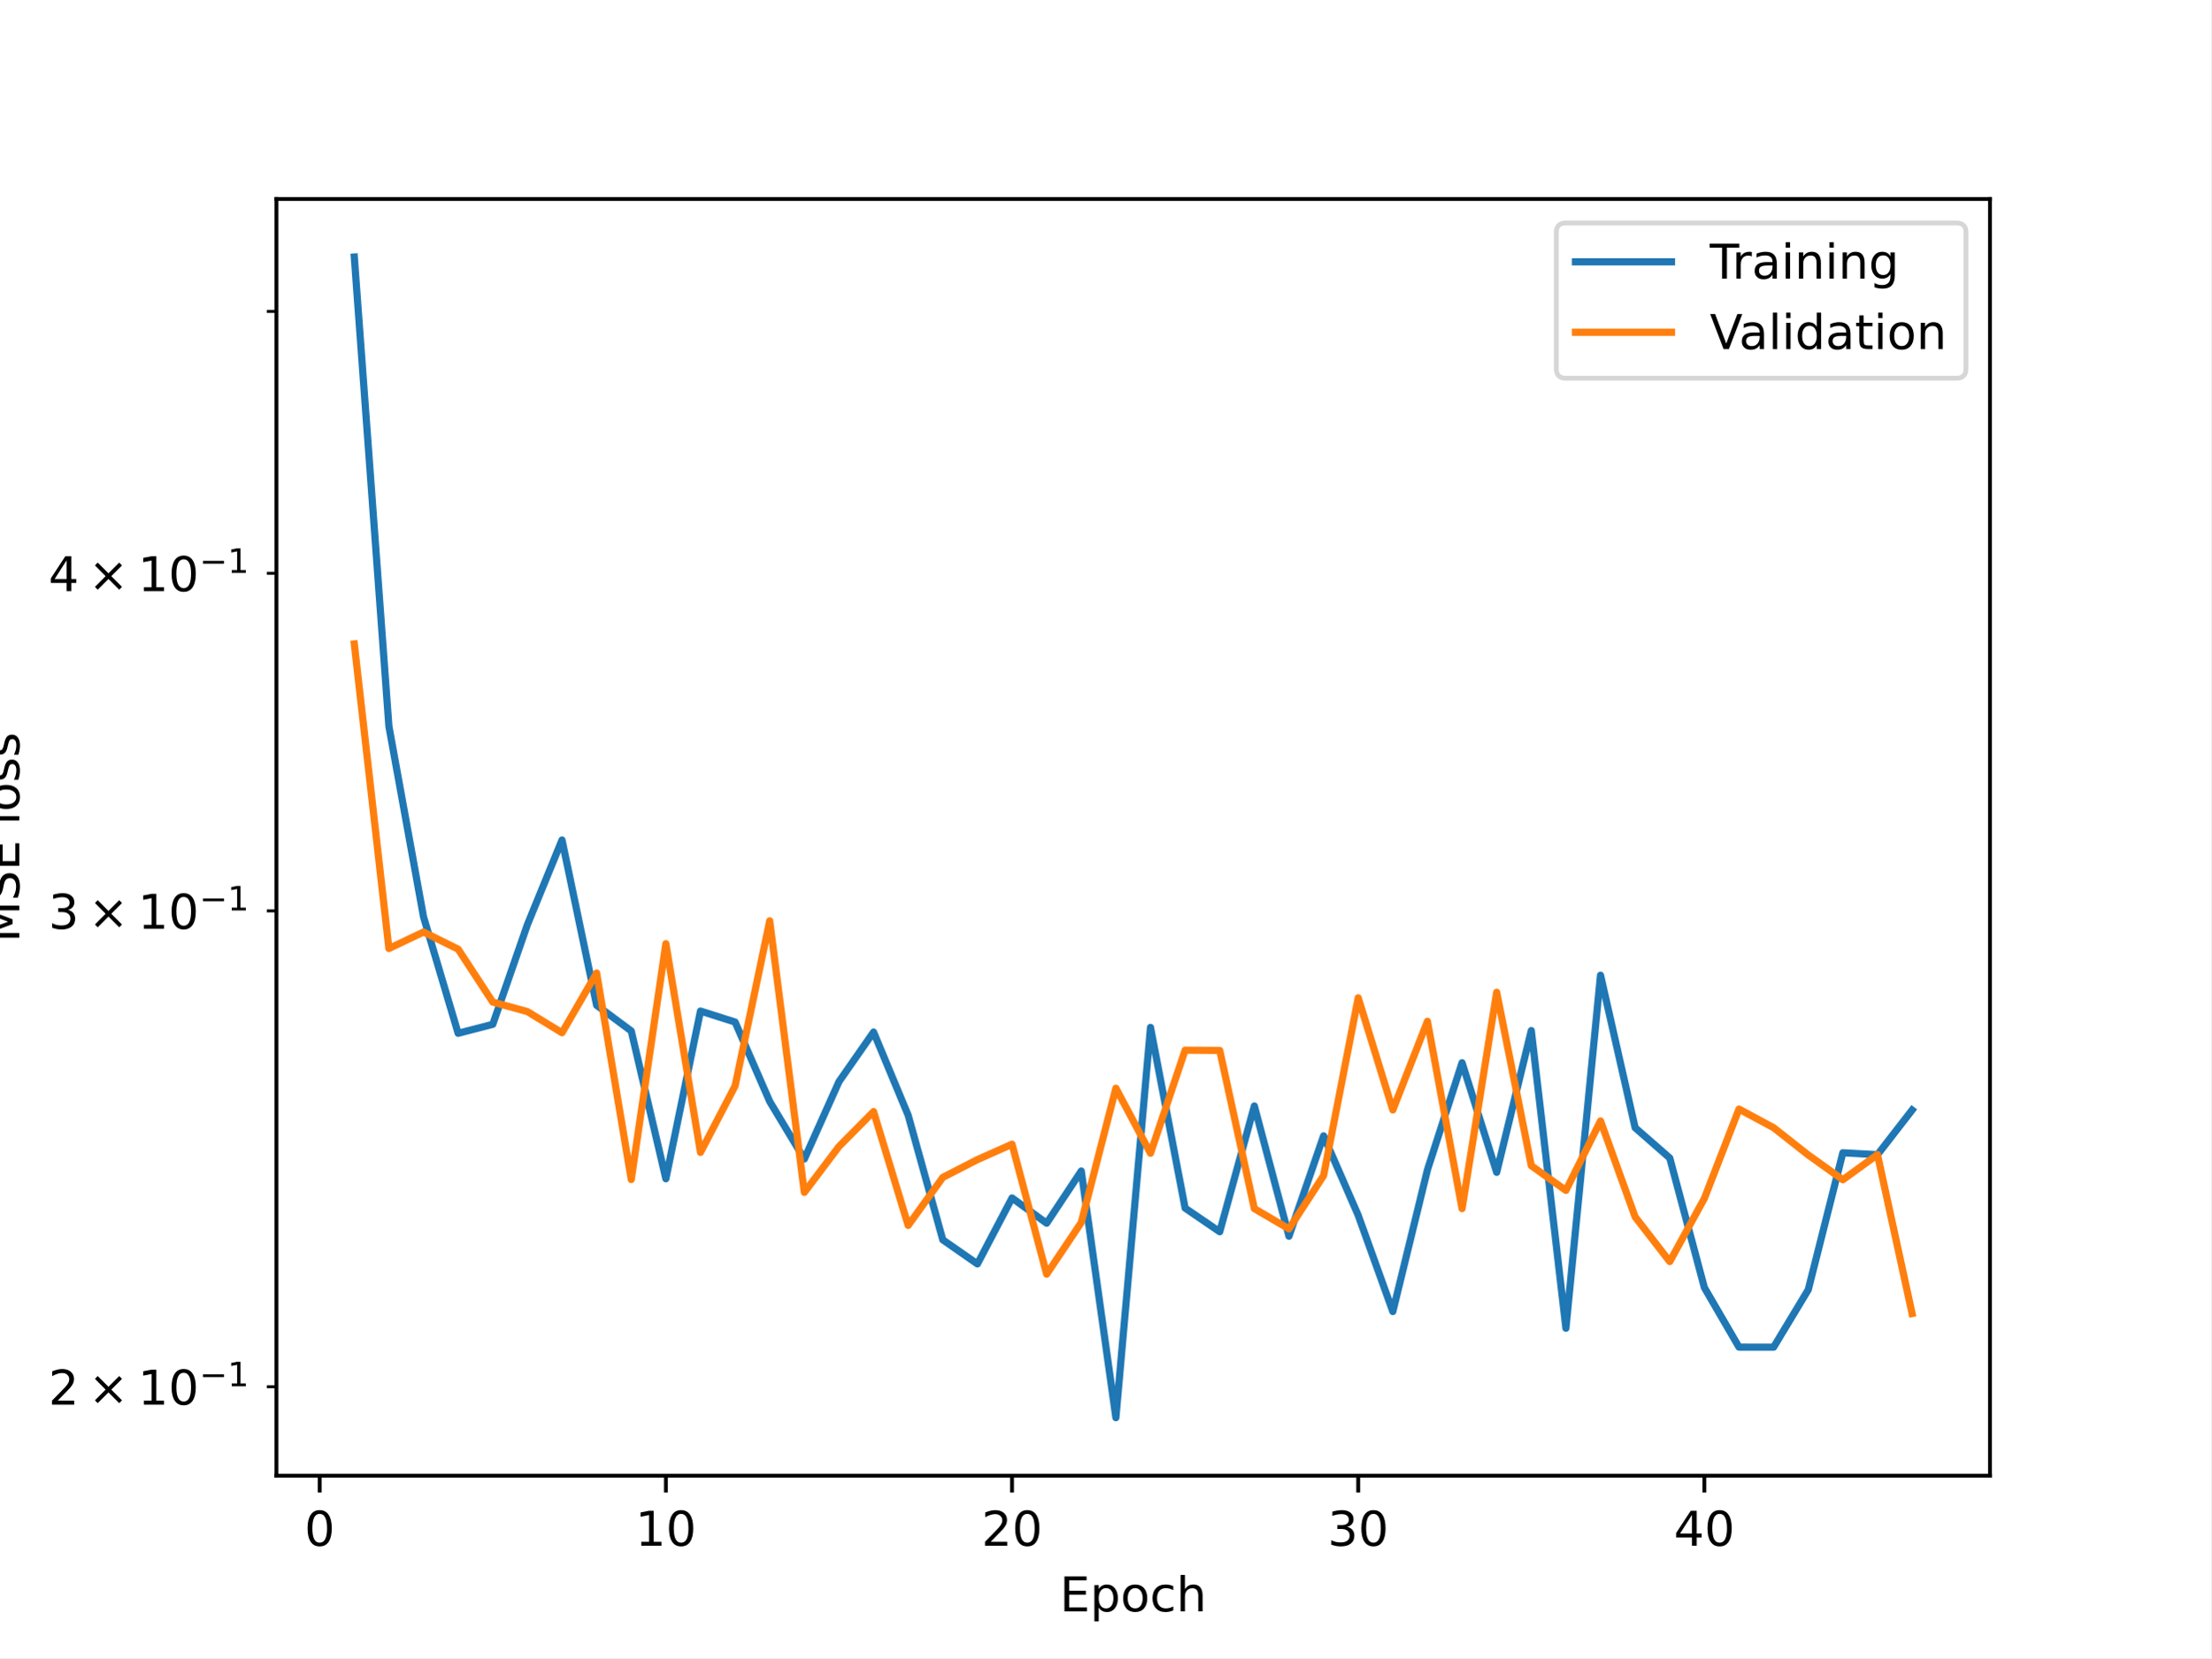
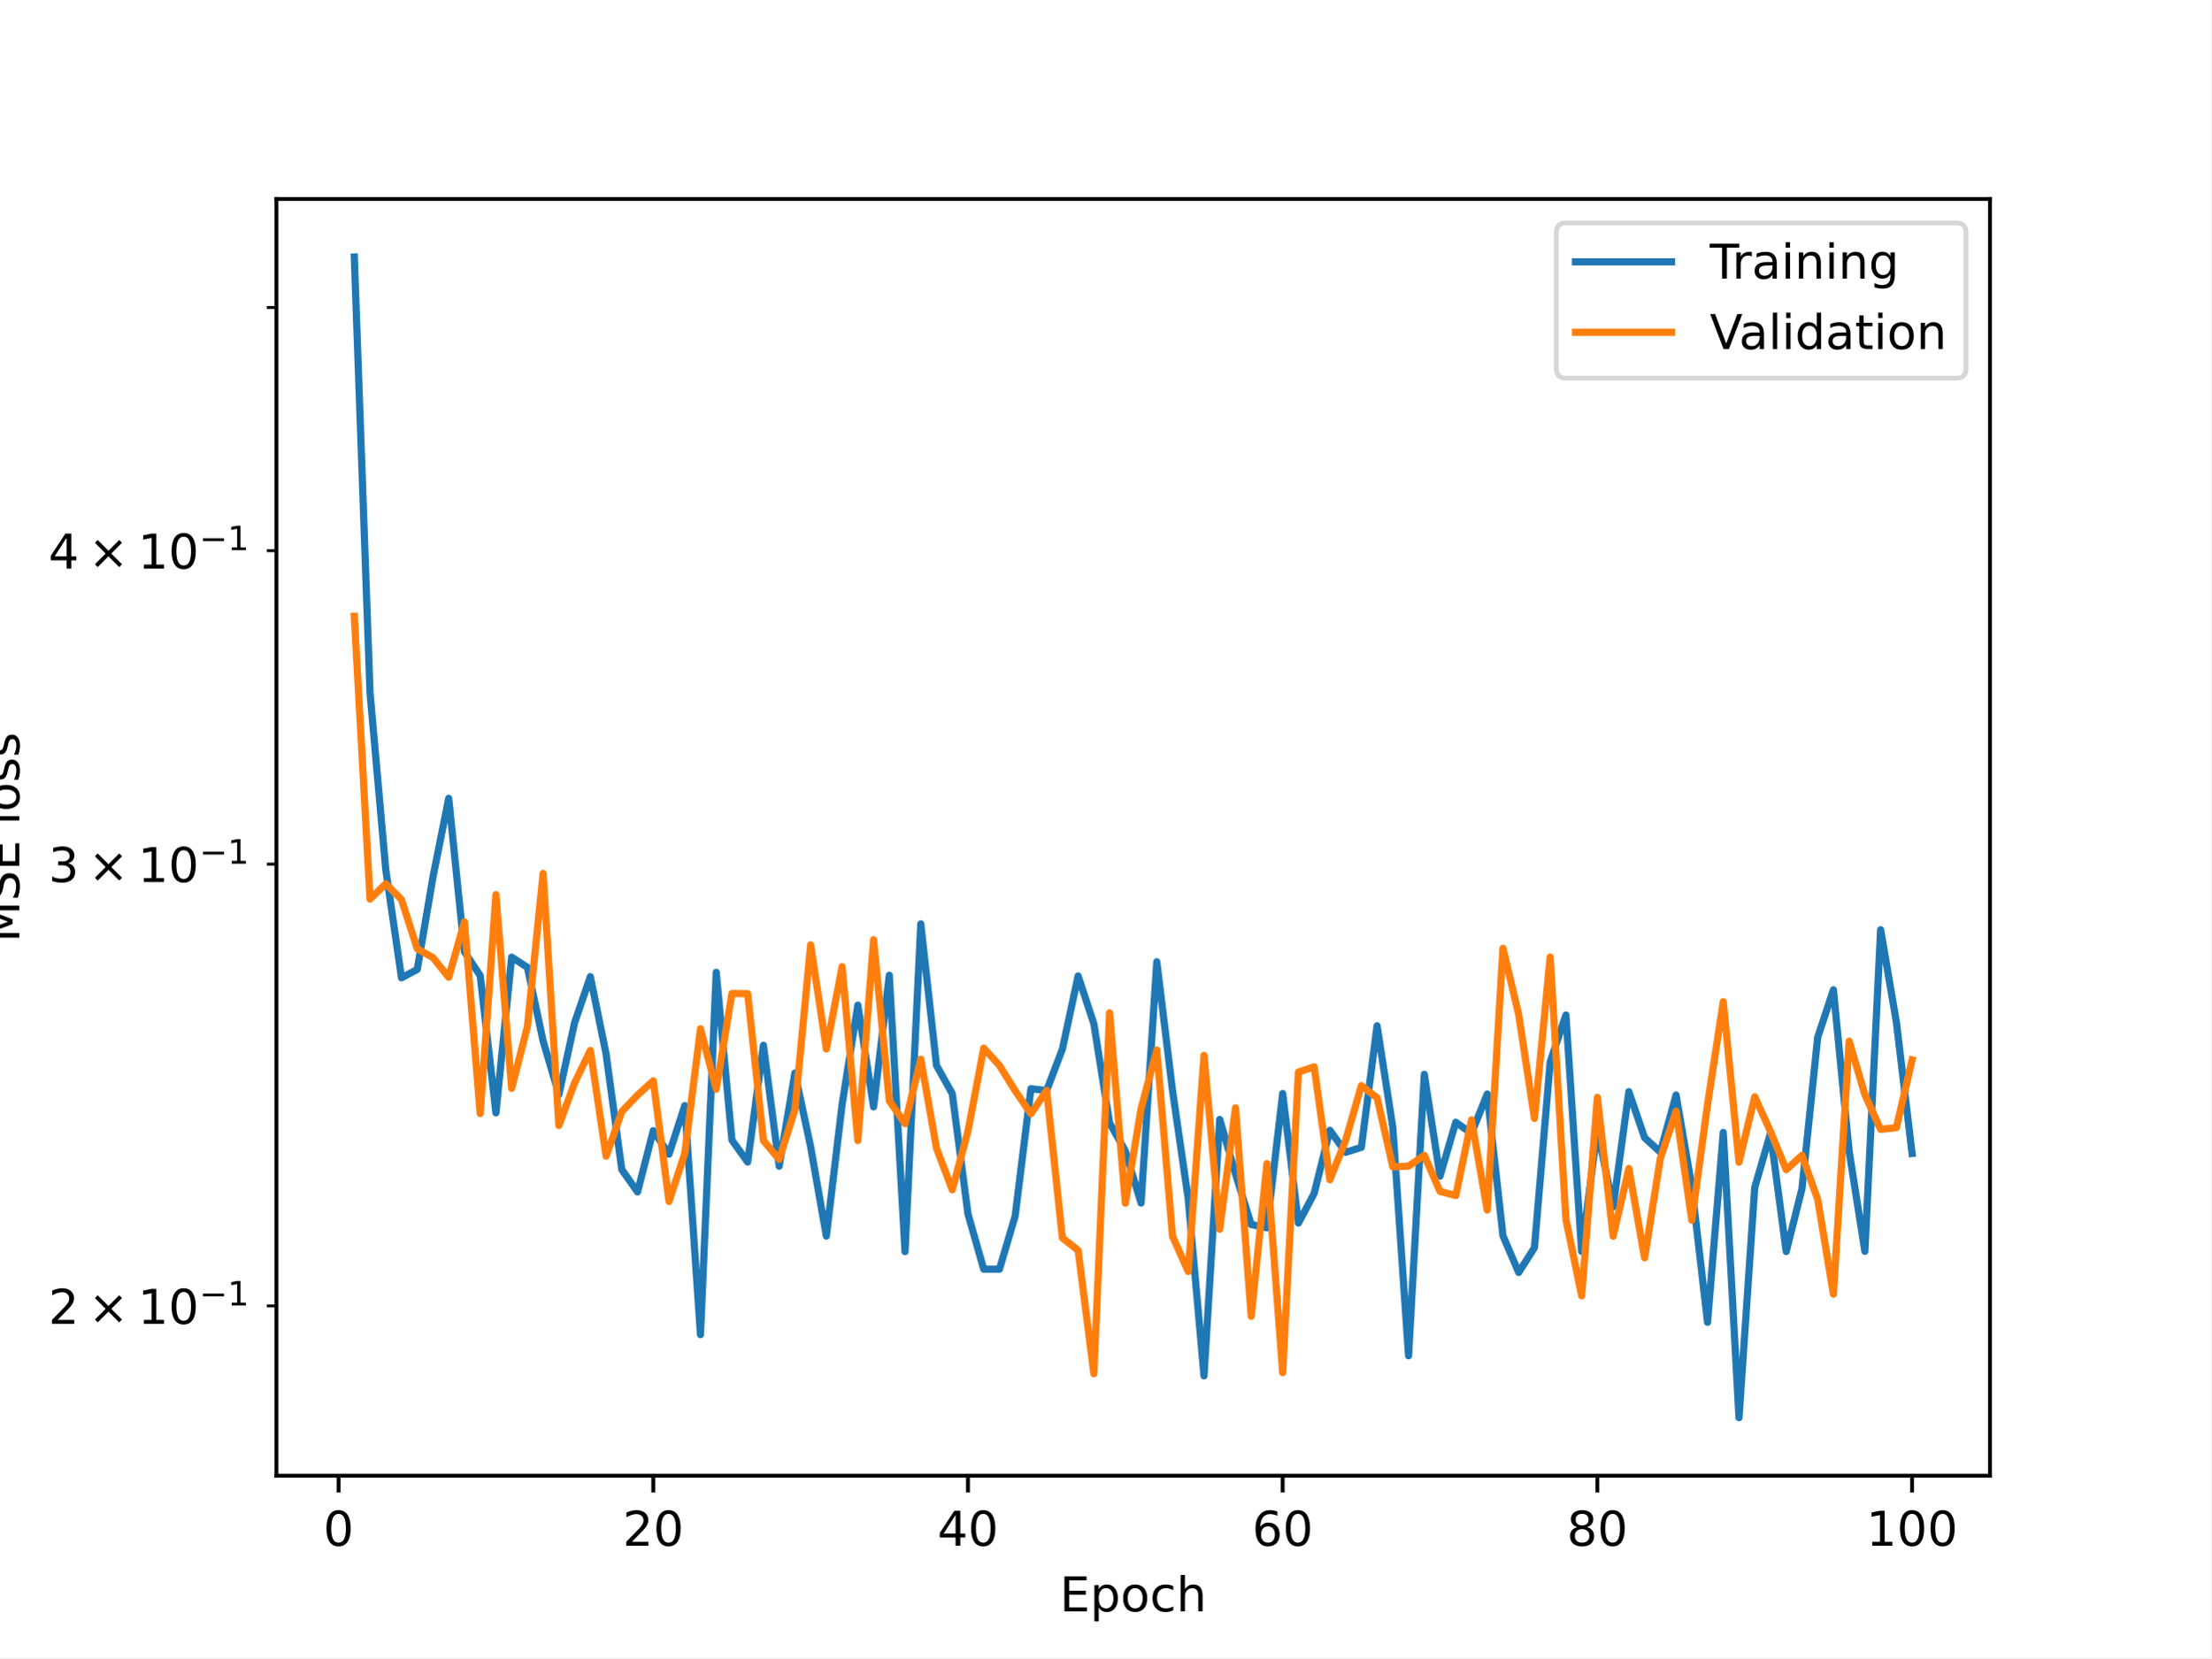
<svg xmlns="http://www.w3.org/2000/svg" xmlns:xlink="http://www.w3.org/1999/xlink" width="460.8pt" height="345.6pt" viewBox="0 0 460.8 345.6" version="1.1">
  <defs>
    <style type="text/css">*{stroke-linejoin: round; stroke-linecap: butt}</style>
  </defs>
  <g id="figure_1">
    <g id="patch_1">
      <path d="M 0 345.6  L 460.8 345.6  L 460.8 0  L 0 0  z " style="fill: #ffffff" />
    </g>
    <g id="axes_1">
      <g id="patch_2">
        <path d="M 57.6 307.584  L 414.72 307.584  L 414.72 41.472  L 57.6 41.472  z " style="fill: #ffffff" />
      </g>
      <g id="matplotlib.axis_1">
        <g id="xtick_1">
          <g id="line2d_1">
            <defs>
-               <path id="m581f821435" d="M 0 0  L 0 3.5  " style="stroke: #000000; stroke-width: 0.8" />
-             </defs>
-             <g>
-               <use xlink:href="#m581f821435" x="66.618" y="307.584" style="stroke: #000000; stroke-width: 0.8" />
+               <path id="m6983b36d74" d="M 0 0  L 0 3.5  " style="stroke: #000000; stroke-width: 0.8" />
+             </defs>
+             <g>
+               <use xlink:href="#m6983b36d74" x="70.553" y="307.584" style="stroke: #000000; stroke-width: 0.8" />
            </g>
          </g>
          <g id="text_1">
-             <g transform="translate(63.43693 322.1824) scale(0.1 -0.1)">
+             <g transform="translate(67.37214 322.1824) scale(0.1 -0.1)">
              <defs>
                <path id="DejaVuSans-30" d="M 2034 4250  Q 1547 4250 1301 3770  Q 1056 3291 1056 2328  Q 1056 1369 1301 889  Q 1547 409 2034 409  Q 2525 409 2770 889  Q 3016 1369 3016 2328  Q 3016 3291 2770 3770  Q 2525 4250 2034 4250  z M 2034 4750  Q 2819 4750 3233 4129  Q 3647 3509 3647 2328  Q 3647 1150 3233 529  Q 2819 -91 2034 -91  Q 1250 -91 836 529  Q 422 1150 422 2328  Q 422 3509 836 4129  Q 1250 4750 2034 4750  z " transform="scale(0.015625)" />
              </defs>
              <use xlink:href="#DejaVuSans-30" />
            </g>
          </g>
        </g>
        <g id="xtick_2">
          <g id="line2d_2">
            <g>
-               <use xlink:href="#m581f821435" x="138.764" y="307.584" style="stroke: #000000; stroke-width: 0.8" />
+               <use xlink:href="#m6983b36d74" x="136.14" y="307.584" style="stroke: #000000; stroke-width: 0.8" />
            </g>
          </g>
          <g id="text_2">
-             <g transform="translate(132.4011 322.1824) scale(0.1 -0.1)">
-               <defs>
-                 <path id="DejaVuSans-31" d="M 794 531  L 1825 531  L 1825 4091  L 703 3866  L 703 4441  L 1819 4666  L 2450 4666  L 2450 531  L 3481 531  L 3481 0  L 794 0  L 794 531  z " transform="scale(0.015625)" />
-               </defs>
-               <use xlink:href="#DejaVuSans-31" />
+             <g transform="translate(129.7777 322.1824) scale(0.1 -0.1)">
+               <defs>
+                 <path id="DejaVuSans-32" d="M 1228 531  L 3431 531  L 3431 0  L 469 0  L 469 531  Q 828 903 1448 1529  Q 2069 2156 2228 2338  Q 2531 2678 2651 2914  Q 2772 3150 2772 3378  Q 2772 3750 2511 3984  Q 2250 4219 1831 4219  Q 1534 4219 1204 4116  Q 875 4013 500 3803  L 500 4441  Q 881 4594 1212 4672  Q 1544 4750 1819 4750  Q 2544 4750 2975 4387  Q 3406 4025 3406 3419  Q 3406 3131 3298 2873  Q 3191 2616 2906 2266  Q 2828 2175 2409 1742  Q 1991 1309 1228 531  z " transform="scale(0.015625)" />
+               </defs>
+               <use xlink:href="#DejaVuSans-32" />
              <use xlink:href="#DejaVuSans-30" x="63.623" />
            </g>
          </g>
        </g>
        <g id="xtick_3">
          <g id="line2d_3">
            <g>
-               <use xlink:href="#m581f821435" x="210.909" y="307.584" style="stroke: #000000; stroke-width: 0.8" />
+               <use xlink:href="#m6983b36d74" x="201.727" y="307.584" style="stroke: #000000; stroke-width: 0.8" />
            </g>
          </g>
          <g id="text_3">
-             <g transform="translate(204.5466 322.1824) scale(0.1 -0.1)">
-               <defs>
-                 <path id="DejaVuSans-32" d="M 1228 531  L 3431 531  L 3431 0  L 469 0  L 469 531  Q 828 903 1448 1529  Q 2069 2156 2228 2338  Q 2531 2678 2651 2914  Q 2772 3150 2772 3378  Q 2772 3750 2511 3984  Q 2250 4219 1831 4219  Q 1534 4219 1204 4116  Q 875 4013 500 3803  L 500 4441  Q 881 4594 1212 4672  Q 1544 4750 1819 4750  Q 2544 4750 2975 4387  Q 3406 4025 3406 3419  Q 3406 3131 3298 2873  Q 3191 2616 2906 2266  Q 2828 2175 2409 1742  Q 1991 1309 1228 531  z " transform="scale(0.015625)" />
-               </defs>
-               <use xlink:href="#DejaVuSans-32" />
+             <g transform="translate(195.3644 322.1824) scale(0.1 -0.1)">
+               <defs>
+                 <path id="DejaVuSans-34" d="M 2419 4116  L 825 1625  L 2419 1625  L 2419 4116  z M 2253 4666  L 3047 4666  L 3047 1625  L 3713 1625  L 3713 1100  L 3047 1100  L 3047 0  L 2419 0  L 2419 1100  L 313 1100  L 313 1709  L 2253 4666  z " transform="scale(0.015625)" />
+               </defs>
+               <use xlink:href="#DejaVuSans-34" />
              <use xlink:href="#DejaVuSans-30" x="63.623" />
            </g>
          </g>
        </g>
        <g id="xtick_4">
          <g id="line2d_4">
            <g>
-               <use xlink:href="#m581f821435" x="283.055" y="307.584" style="stroke: #000000; stroke-width: 0.8" />
+               <use xlink:href="#m6983b36d74" x="267.314" y="307.584" style="stroke: #000000; stroke-width: 0.8" />
            </g>
          </g>
          <g id="text_4">
-             <g transform="translate(276.692 322.1824) scale(0.1 -0.1)">
-               <defs>
-                 <path id="DejaVuSans-33" d="M 2597 2516  Q 3050 2419 3304 2112  Q 3559 1806 3559 1356  Q 3559 666 3084 287  Q 2609 -91 1734 -91  Q 1441 -91 1130 -33  Q 819 25 488 141  L 488 750  Q 750 597 1062 519  Q 1375 441 1716 441  Q 2309 441 2620 675  Q 2931 909 2931 1356  Q 2931 1769 2642 2001  Q 2353 2234 1838 2234  L 1294 2234  L 1294 2753  L 1863 2753  Q 2328 2753 2575 2939  Q 2822 3125 2822 3475  Q 2822 3834 2567 4026  Q 2313 4219 1838 4219  Q 1578 4219 1281 4162  Q 984 4106 628 3988  L 628 4550  Q 988 4650 1302 4700  Q 1616 4750 1894 4750  Q 2613 4750 3031 4423  Q 3450 4097 3450 3541  Q 3450 3153 3228 2886  Q 3006 2619 2597 2516  z " transform="scale(0.015625)" />
-               </defs>
-               <use xlink:href="#DejaVuSans-33" />
+             <g transform="translate(260.9512 322.1824) scale(0.1 -0.1)">
+               <defs>
+                 <path id="DejaVuSans-36" d="M 2113 2584  Q 1688 2584 1439 2293  Q 1191 2003 1191 1497  Q 1191 994 1439 701  Q 1688 409 2113 409  Q 2538 409 2786 701  Q 3034 994 3034 1497  Q 3034 2003 2786 2293  Q 2538 2584 2113 2584  z M 3366 4563  L 3366 3988  Q 3128 4100 2886 4159  Q 2644 4219 2406 4219  Q 1781 4219 1451 3797  Q 1122 3375 1075 2522  Q 1259 2794 1537 2939  Q 1816 3084 2150 3084  Q 2853 3084 3261 2657  Q 3669 2231 3669 1497  Q 3669 778 3244 343  Q 2819 -91 2113 -91  Q 1303 -91 875 529  Q 447 1150 447 2328  Q 447 3434 972 4092  Q 1497 4750 2381 4750  Q 2619 4750 2861 4703  Q 3103 4656 3366 4563  z " transform="scale(0.015625)" />
+               </defs>
+               <use xlink:href="#DejaVuSans-36" />
              <use xlink:href="#DejaVuSans-30" x="63.623" />
            </g>
          </g>
        </g>
        <g id="xtick_5">
          <g id="line2d_5">
            <g>
-               <use xlink:href="#m581f821435" x="355.2" y="307.584" style="stroke: #000000; stroke-width: 0.8" />
+               <use xlink:href="#m6983b36d74" x="332.9" y="307.584" style="stroke: #000000; stroke-width: 0.8" />
            </g>
          </g>
          <g id="text_5">
-             <g transform="translate(348.8375 322.1824) scale(0.1 -0.1)">
-               <defs>
-                 <path id="DejaVuSans-34" d="M 2419 4116  L 825 1625  L 2419 1625  L 2419 4116  z M 2253 4666  L 3047 4666  L 3047 1625  L 3713 1625  L 3713 1100  L 3047 1100  L 3047 0  L 2419 0  L 2419 1100  L 313 1100  L 313 1709  L 2253 4666  z " transform="scale(0.015625)" />
-               </defs>
-               <use xlink:href="#DejaVuSans-34" />
-               <use xlink:href="#DejaVuSans-30" x="63.623" />
-             </g>
-           </g>
-         </g>
-         <g id="text_6">
+             <g transform="translate(326.538 322.1824) scale(0.1 -0.1)">
+               <defs>
+                 <path id="DejaVuSans-38" d="M 2034 2216  Q 1584 2216 1326 1975  Q 1069 1734 1069 1313  Q 1069 891 1326 650  Q 1584 409 2034 409  Q 2484 409 2743 651  Q 3003 894 3003 1313  Q 3003 1734 2745 1975  Q 2488 2216 2034 2216  z M 1403 2484  Q 997 2584 770 2862  Q 544 3141 544 3541  Q 544 4100 942 4425  Q 1341 4750 2034 4750  Q 2731 4750 3128 4425  Q 3525 4100 3525 3541  Q 3525 3141 3298 2862  Q 3072 2584 2669 2484  Q 3125 2378 3379 2068  Q 3634 1759 3634 1313  Q 3634 634 3220 271  Q 2806 -91 2034 -91  Q 1263 -91 848 271  Q 434 634 434 1313  Q 434 1759 690 2068  Q 947 2378 1403 2484  z M 1172 3481  Q 1172 3119 1398 2916  Q 1625 2713 2034 2713  Q 2441 2713 2670 2916  Q 2900 3119 2900 3481  Q 2900 3844 2670 4047  Q 2441 4250 2034 4250  Q 1625 4250 1398 4047  Q 1172 3844 1172 3481  z " transform="scale(0.015625)" />
+               </defs>
+               <use xlink:href="#DejaVuSans-38" />
+               <use xlink:href="#DejaVuSans-30" x="63.623" />
+             </g>
+           </g>
+         </g>
+         <g id="xtick_6">
+           <g id="line2d_6">
+             <g>
+               <use xlink:href="#m6983b36d74" x="398.487" y="307.584" style="stroke: #000000; stroke-width: 0.8" />
+             </g>
+           </g>
+           <g id="text_6">
+             <g transform="translate(388.9435 322.1824) scale(0.1 -0.1)">
+               <defs>
+                 <path id="DejaVuSans-31" d="M 794 531  L 1825 531  L 1825 4091  L 703 3866  L 703 4441  L 1819 4666  L 2450 4666  L 2450 531  L 3481 531  L 3481 0  L 794 0  L 794 531  z " transform="scale(0.015625)" />
+               </defs>
+               <use xlink:href="#DejaVuSans-31" />
+               <use xlink:href="#DejaVuSans-30" x="63.623" />
+               <use xlink:href="#DejaVuSans-30" x="127.246" />
+             </g>
+           </g>
+         </g>
+         <g id="text_7">
          <g transform="translate(220.8491 335.8606) scale(0.1 -0.1)">
            <defs>
              <path id="DejaVuSans-45" d="M 628 4666  L 3578 4666  L 3578 4134  L 1259 4134  L 1259 2753  L 3481 2753  L 3481 2222  L 1259 2222  L 1259 531  L 3634 531  L 3634 0  L 628 0  L 628 4666  z " transform="scale(0.015625)" />
              <path id="DejaVuSans-70" d="M 1159 525  L 1159 -1331  L 581 -1331  L 581 3500  L 1159 3500  L 1159 2969  Q 1341 3281 1617 3432  Q 1894 3584 2278 3584  Q 2916 3584 3314 3078  Q 3713 2572 3713 1747  Q 3713 922 3314 415  Q 2916 -91 2278 -91  Q 1894 -91 1617 61  Q 1341 213 1159 525  z M 3116 1747  Q 3116 2381 2855 2742  Q 2594 3103 2138 3103  Q 1681 3103 1420 2742  Q 1159 2381 1159 1747  Q 1159 1113 1420 752  Q 1681 391 2138 391  Q 2594 391 2855 752  Q 3116 1113 3116 1747  z " transform="scale(0.015625)" />
              <path id="DejaVuSans-6f" d="M 1959 3097  Q 1497 3097 1228 2736  Q 959 2375 959 1747  Q 959 1119 1226 758  Q 1494 397 1959 397  Q 2419 397 2687 759  Q 2956 1122 2956 1747  Q 2956 2369 2687 2733  Q 2419 3097 1959 3097  z M 1959 3584  Q 2709 3584 3137 3096  Q 3566 2609 3566 1747  Q 3566 888 3137 398  Q 2709 -91 1959 -91  Q 1206 -91 779 398  Q 353 888 353 1747  Q 353 2609 779 3096  Q 1206 3584 1959 3584  z " transform="scale(0.015625)" />
              <path id="DejaVuSans-63" d="M 3122 3366  L 3122 2828  Q 2878 2963 2633 3030  Q 2388 3097 2138 3097  Q 1578 3097 1268 2742  Q 959 2388 959 1747  Q 959 1106 1268 751  Q 1578 397 2138 397  Q 2388 397 2633 464  Q 2878 531 3122 666  L 3122 134  Q 2881 22 2623 -34  Q 2366 -91 2075 -91  Q 1284 -91 818 406  Q 353 903 353 1747  Q 353 2603 823 3093  Q 1294 3584 2113 3584  Q 2378 3584 2631 3529  Q 2884 3475 3122 3366  z " transform="scale(0.015625)" />
              <path id="DejaVuSans-68" d="M 3513 2113  L 3513 0  L 2938 0  L 2938 2094  Q 2938 2591 2744 2837  Q 2550 3084 2163 3084  Q 1697 3084 1428 2787  Q 1159 2491 1159 1978  L 1159 0  L 581 0  L 581 4863  L 1159 4863  L 1159 2956  Q 1366 3272 1645 3428  Q 1925 3584 2291 3584  Q 2894 3584 3203 3211  Q 3513 2838 3513 2113  z " transform="scale(0.015625)" />
            </defs>
            <use xlink:href="#DejaVuSans-45" />
            <use xlink:href="#DejaVuSans-70" x="63.184" />
            <use xlink:href="#DejaVuSans-6f" x="126.66" />
            <use xlink:href="#DejaVuSans-63" x="187.842" />
            <use xlink:href="#DejaVuSans-68" x="242.822" />
          </g>
        </g>
      </g>
      <g id="matplotlib.axis_2">
        <g id="ytick_1">
-           <g id="line2d_6">
-             <defs>
-               <path id="m22f352f4ee" d="M 0 0  L -2 0  " style="stroke: #000000; stroke-width: 0.6" />
-             </defs>
-             <g>
-               <use xlink:href="#m22f352f4ee" x="57.6" y="289.041" style="stroke: #000000; stroke-width: 0.6" />
-             </g>
-           </g>
-           <g id="text_7">
-             <g transform="translate(10.1 292.8407) scale(0.1 -0.1)">
+           <g id="line2d_7">
+             <defs>
+               <path id="m61fa9b856c" d="M 0 0  L -2 0  " style="stroke: #000000; stroke-width: 0.6" />
+             </defs>
+             <g>
+               <use xlink:href="#m61fa9b856c" x="57.6" y="272.203" style="stroke: #000000; stroke-width: 0.6" />
+             </g>
+           </g>
+           <g id="text_8">
+             <g transform="translate(10.1 276.0024) scale(0.1 -0.1)">
              <defs>
                <path id="DejaVuSans-d7" d="M 4488 3438  L 3059 2003  L 4488 575  L 4116 197  L 2681 1631  L 1247 197  L 878 575  L 2303 2003  L 878 3438  L 1247 3816  L 2681 2381  L 4116 3816  L 4488 3438  z " transform="scale(0.015625)" />
                <path id="DejaVuSans-2212" d="M 678 2272  L 4684 2272  L 4684 1741  L 678 1741  L 678 2272  z " transform="scale(0.015625)" />
              </defs>
              <use xlink:href="#DejaVuSans-32" transform="translate(0 0.684375)" />
              <use xlink:href="#DejaVuSans-d7" transform="translate(83.10547 0.684375)" />
              <use xlink:href="#DejaVuSans-31" transform="translate(186.377 0.684375)" />
              <use xlink:href="#DejaVuSans-30" transform="translate(250 0.684375)" />
              <use xlink:href="#DejaVuSans-2212" transform="translate(314.5801 38.96563) scale(0.7)" />
              <use xlink:href="#DejaVuSans-31" transform="translate(373.2324 38.96563) scale(0.7)" />
            </g>
          </g>
        </g>
        <g id="ytick_2">
-           <g id="line2d_7">
-             <g>
-               <use xlink:href="#m22f352f4ee" x="57.6" y="189.858" style="stroke: #000000; stroke-width: 0.6" />
-             </g>
-           </g>
-           <g id="text_8">
-             <g transform="translate(10.1 193.6573) scale(0.1 -0.1)">
+           <g id="line2d_8">
+             <g>
+               <use xlink:href="#m61fa9b856c" x="57.6" y="180.112" style="stroke: #000000; stroke-width: 0.6" />
+             </g>
+           </g>
+           <g id="text_9">
+             <g transform="translate(10.1 183.9114) scale(0.1 -0.1)">
+               <defs>
+                 <path id="DejaVuSans-33" d="M 2597 2516  Q 3050 2419 3304 2112  Q 3559 1806 3559 1356  Q 3559 666 3084 287  Q 2609 -91 1734 -91  Q 1441 -91 1130 -33  Q 819 25 488 141  L 488 750  Q 750 597 1062 519  Q 1375 441 1716 441  Q 2309 441 2620 675  Q 2931 909 2931 1356  Q 2931 1769 2642 2001  Q 2353 2234 1838 2234  L 1294 2234  L 1294 2753  L 1863 2753  Q 2328 2753 2575 2939  Q 2822 3125 2822 3475  Q 2822 3834 2567 4026  Q 2313 4219 1838 4219  Q 1578 4219 1281 4162  Q 984 4106 628 3988  L 628 4550  Q 988 4650 1302 4700  Q 1616 4750 1894 4750  Q 2613 4750 3031 4423  Q 3450 4097 3450 3541  Q 3450 3153 3228 2886  Q 3006 2619 2597 2516  z " transform="scale(0.015625)" />
+               </defs>
              <use xlink:href="#DejaVuSans-33" transform="translate(0 0.684375)" />
              <use xlink:href="#DejaVuSans-d7" transform="translate(83.10547 0.684375)" />
              <use xlink:href="#DejaVuSans-31" transform="translate(186.377 0.684375)" />
              <use xlink:href="#DejaVuSans-30" transform="translate(250 0.684375)" />
              <use xlink:href="#DejaVuSans-2212" transform="translate(314.5801 38.96563) scale(0.7)" />
              <use xlink:href="#DejaVuSans-31" transform="translate(373.2324 38.96563) scale(0.7)" />
            </g>
          </g>
        </g>
        <g id="ytick_3">
-           <g id="line2d_8">
-             <g>
-               <use xlink:href="#m22f352f4ee" x="57.6" y="119.486" style="stroke: #000000; stroke-width: 0.6" />
-             </g>
-           </g>
-           <g id="text_9">
-             <g transform="translate(10.1 123.2855) scale(0.1 -0.1)">
+           <g id="line2d_9">
+             <g>
+               <use xlink:href="#m61fa9b856c" x="57.6" y="114.773" style="stroke: #000000; stroke-width: 0.6" />
+             </g>
+           </g>
+           <g id="text_10">
+             <g transform="translate(10.1 118.5718) scale(0.1 -0.1)">
              <use xlink:href="#DejaVuSans-34" transform="translate(0 0.684375)" />
              <use xlink:href="#DejaVuSans-d7" transform="translate(83.10547 0.684375)" />
              <use xlink:href="#DejaVuSans-31" transform="translate(186.377 0.684375)" />
              <use xlink:href="#DejaVuSans-30" transform="translate(250 0.684375)" />
              <use xlink:href="#DejaVuSans-2212" transform="translate(314.5801 38.96563) scale(0.7)" />
              <use xlink:href="#DejaVuSans-31" transform="translate(373.2324 38.96563) scale(0.7)" />
            </g>
          </g>
        </g>
        <g id="ytick_4">
-           <g id="line2d_9">
-             <g>
-               <use xlink:href="#m22f352f4ee" x="57.6" y="64.902" style="stroke: #000000; stroke-width: 0.6" />
-             </g>
-           </g>
-         </g>
-         <g id="text_10">
+           <g id="line2d_10">
+             <g>
+               <use xlink:href="#m61fa9b856c" x="57.6" y="64.091" style="stroke: #000000; stroke-width: 0.6" />
+             </g>
+           </g>
+         </g>
+         <g id="text_11">
          <g transform="translate(4.020312 196.4225) rotate(-90) scale(0.1 -0.1)">
            <defs>
              <path id="DejaVuSans-4d" d="M 628 4666  L 1569 4666  L 2759 1491  L 3956 4666  L 4897 4666  L 4897 0  L 4281 0  L 4281 4097  L 3078 897  L 2444 897  L 1241 4097  L 1241 0  L 628 0  L 628 4666  z " transform="scale(0.015625)" />
              <path id="DejaVuSans-53" d="M 3425 4513  L 3425 3897  Q 3066 4069 2747 4153  Q 2428 4238 2131 4238  Q 1616 4238 1336 4038  Q 1056 3838 1056 3469  Q 1056 3159 1242 3001  Q 1428 2844 1947 2747  L 2328 2669  Q 3034 2534 3370 2195  Q 3706 1856 3706 1288  Q 3706 609 3251 259  Q 2797 -91 1919 -91  Q 1588 -91 1214 -16  Q 841 59 441 206  L 441 856  Q 825 641 1194 531  Q 1563 422 1919 422  Q 2459 422 2753 634  Q 3047 847 3047 1241  Q 3047 1584 2836 1778  Q 2625 1972 2144 2069  L 1759 2144  Q 1053 2284 737 2584  Q 422 2884 422 3419  Q 422 4038 858 4394  Q 1294 4750 2059 4750  Q 2388 4750 2728 4690  Q 3069 4631 3425 4513  z " transform="scale(0.015625)" />
              <path id="DejaVuSans-20" transform="scale(0.015625)" />
              <path id="DejaVuSans-6c" d="M 603 4863  L 1178 4863  L 1178 0  L 603 0  L 603 4863  z " transform="scale(0.015625)" />
              <path id="DejaVuSans-73" d="M 2834 3397  L 2834 2853  Q 2591 2978 2328 3040  Q 2066 3103 1784 3103  Q 1356 3103 1142 2972  Q 928 2841 928 2578  Q 928 2378 1081 2264  Q 1234 2150 1697 2047  L 1894 2003  Q 2506 1872 2764 1633  Q 3022 1394 3022 966  Q 3022 478 2636 193  Q 2250 -91 1575 -91  Q 1294 -91 989 -36  Q 684 19 347 128  L 347 722  Q 666 556 975 473  Q 1284 391 1588 391  Q 1994 391 2212 530  Q 2431 669 2431 922  Q 2431 1156 2273 1281  Q 2116 1406 1581 1522  L 1381 1569  Q 847 1681 609 1914  Q 372 2147 372 2553  Q 372 3047 722 3315  Q 1072 3584 1716 3584  Q 2034 3584 2315 3537  Q 2597 3491 2834 3397  z " transform="scale(0.015625)" />
            </defs>
            <use xlink:href="#DejaVuSans-4d" />
            <use xlink:href="#DejaVuSans-53" x="86.279" />
            <use xlink:href="#DejaVuSans-45" x="149.756" />
            <use xlink:href="#DejaVuSans-20" x="212.939" />
            <use xlink:href="#DejaVuSans-6c" x="244.727" />
            <use xlink:href="#DejaVuSans-6f" x="272.51" />
            <use xlink:href="#DejaVuSans-73" x="333.691" />
            <use xlink:href="#DejaVuSans-73" x="385.791" />
          </g>
        </g>
      </g>
-       <g id="line2d_10">
-         <path d="M 73.833 53.568  L 81.047 151.397  L 88.262 191.113  L 95.476 215.373  L 102.691 213.504  L 109.905 192.732  L 117.12 175.086  L 124.335 209.531  L 131.549 214.882  L 138.764 245.693  L 145.978 210.736  L 153.193 213.025  L 160.407 229.586  L 167.622 241.579  L 174.836 225.458  L 182.051 215.119  L 189.265 232.462  L 196.48 258.421  L 203.695 263.446  L 210.909 249.692  L 218.124 254.961  L 225.338 244.074  L 232.553 295.488  L 239.767 214.145  L 246.982 251.81  L 254.196 256.738  L 261.411 230.524  L 268.625 257.668  L 275.84 236.749  L 283.055 253.309  L 290.269 273.365  L 297.484 243.836  L 304.698 221.507  L 311.913 244.351  L 319.127 214.806  L 326.342 276.848  L 333.556 203.267  L 340.771 235.058  L 347.985 241.368  L 355.2 268.378  L 362.415 280.786  L 369.629 280.792  L 376.844 268.827  L 384.058 240.275  L 391.273 240.676  L 398.487 231.372  " clip-path="url(#pc454009df4)" style="fill: none; stroke: #1f77b4; stroke-width: 1.5; stroke-linecap: square" />
-       </g>
      <g id="line2d_11">
-         <path d="M 73.833 134.214  L 81.047 197.704  L 88.262 194.265  L 95.476 197.835  L 102.691 208.868  L 109.905 210.846  L 117.12 215.258  L 124.335 202.804  L 131.549 245.85  L 138.764 196.699  L 145.978 240.196  L 153.193 226.34  L 160.407 191.932  L 167.622 248.533  L 174.836 238.969  L 182.051 231.69  L 189.265 255.411  L 196.48 245.406  L 203.695 241.705  L 210.909 238.493  L 218.124 265.578  L 225.338 254.808  L 232.553 226.818  L 239.767 240.38  L 246.982 218.894  L 254.196 218.944  L 261.411 251.921  L 268.625 256.136  L 275.84 245.032  L 283.055 207.974  L 290.269 231.349  L 297.484 212.871  L 304.698 251.914  L 311.913 206.824  L 319.127 242.974  L 326.342 248.116  L 333.556 233.64  L 340.771 253.641  L 347.985 262.954  L 355.2 249.775  L 362.415 231.168  L 369.629 235.054  L 376.844 240.733  L 384.058 245.896  L 391.273 240.658  L 398.487 273.778  " clip-path="url(#pc454009df4)" style="fill: none; stroke: #ff7f0e; stroke-width: 1.5; stroke-linecap: square" />
+         <path d="M 73.833 53.568  L 77.112 144.402  L 80.391 181.277  L 83.671 203.802  L 86.95 202.067  L 90.229 182.781  L 93.509 166.396  L 96.788 198.378  L 100.067 203.347  L 103.347 231.954  L 106.626 199.497  L 109.905 201.623  L 113.185 217  L 116.464 228.135  L 119.743 213.166  L 123.023 203.567  L 126.302 219.67  L 129.581 243.773  L 132.861 248.438  L 136.14 235.668  L 139.42 240.56  L 142.699 230.451  L 145.978 278.189  L 149.258 202.663  L 152.537 237.634  L 155.816 242.209  L 159.096 217.87  L 162.375 243.073  L 165.654 223.65  L 168.934 239.026  L 172.213 257.648  L 175.492 230.231  L 178.772 209.498  L 182.051 230.708  L 185.33 203.276  L 188.61 260.882  L 191.889 192.562  L 195.168 222.08  L 198.448 227.939  L 201.727 253.018  L 205.006 264.538  L 208.286 264.543  L 211.565 253.435  L 214.844 226.924  L 218.124 227.296  L 221.403 218.658  L 224.682 203.428  L 227.962 213.392  L 231.241 234.055  L 234.52 239.882  L 237.8 250.756  L 241.079 200.461  L 244.358 227.329  L 247.638 249.946  L 250.917 286.783  L 254.196 233.322  L 257.476 244.647  L 260.755 255.229  L 264.034 255.925  L 267.314 227.924  L 270.593 254.933  L 273.872 248.751  L 277.152 235.596  L 280.431 240.182  L 283.71 239.149  L 286.99 213.813  L 290.269 235.005  L 293.548 282.592  L 296.828 223.91  L 300.107 245.153  L 303.386 233.913  L 306.666 236.237  L 309.945 228.032  L 313.224 257.575  L 316.504 265.223  L 319.783 260.052  L 323.062 221.361  L 326.342 211.563  L 329.621 260.843  L 332.9 235.384  L 336.18 251.561  L 339.459 227.535  L 342.739 237.13  L 346.018 240.144  L 349.297 228.229  L 352.577 247.269  L 355.856 275.607  L 359.135 236.036  L 362.415 295.488  L 365.694 247.509  L 368.973 236.22  L 372.253 260.858  L 375.532 247.791  L 378.811 216.228  L 382.091 206.301  L 385.37 239.946  L 388.649 260.814  L 391.929 193.786  L 395.208 213.005  L 398.487 240.426  " clip-path="url(#pfe066bc10d)" style="fill: none; stroke: #1f77b4; stroke-width: 1.5; stroke-linecap: square" />
+       </g>
+       <g id="line2d_12">
+         <path d="M 73.833 128.447  L 77.112 187.397  L 80.391 184.204  L 83.671 187.519  L 86.95 197.763  L 90.229 199.6  L 93.509 203.696  L 96.788 192.132  L 100.067 232.1  L 103.347 186.464  L 106.626 226.851  L 109.905 213.985  L 113.185 182.038  L 116.464 234.592  L 119.743 225.712  L 123.023 218.953  L 126.302 240.978  L 129.581 231.688  L 132.861 228.252  L 136.14 225.269  L 139.42 250.418  L 142.699 240.418  L 145.978 214.429  L 149.258 227.021  L 152.537 207.071  L 155.816 207.119  L 159.096 237.737  L 162.375 241.65  L 165.654 231.341  L 168.934 196.932  L 172.213 218.636  L 175.492 201.479  L 178.772 237.73  L 182.051 195.865  L 185.33 229.43  L 188.61 234.205  L 191.889 220.764  L 195.168 239.334  L 198.448 247.981  L 201.727 235.745  L 205.006 218.468  L 208.286 222.077  L 211.565 227.349  L 214.844 232.143  L 218.124 227.28  L 221.403 258.031  L 224.682 260.612  L 227.962 286.34  L 231.241 211.108  L 234.52 250.79  L 237.8 231.079  L 241.079 218.851  L 244.358 257.684  L 247.638 265.025  L 250.917 219.972  L 254.196 256.214  L 257.476 230.903  L 260.755 274.359  L 264.034 242.556  L 267.314 286.111  L 270.593 223.459  L 273.872 222.358  L 277.152 245.898  L 280.431 237.685  L 283.71 226.284  L 286.99 228.821  L 290.269 243.226  L 293.548 243.059  L 296.828 240.818  L 300.107 248.325  L 303.386 249.192  L 306.666 233.419  L 309.945 252.211  L 313.224 197.652  L 316.504 211.503  L 319.783 233.12  L 323.062 199.48  L 326.342 254.132  L 329.621 270.087  L 332.9 228.73  L 336.18 257.666  L 339.459 243.553  L 342.739 262.173  L 346.018 241.459  L 349.297 231.616  L 352.577 254.341  L 355.856 230.215  L 359.135 208.774  L 362.415 242.23  L 365.694 228.606  L 368.973 235.835  L 372.253 243.793  L 375.532 240.817  L 378.811 249.971  L 382.091 269.747  L 385.37 217.009  L 388.649 228.173  L 391.929 235.399  L 395.208 235.044  L 398.487 220.915  " clip-path="url(#pfe066bc10d)" style="fill: none; stroke: #ff7f0e; stroke-width: 1.5; stroke-linecap: square" />
      </g>
      <g id="patch_3">
        <path d="M 57.6 307.584  L 57.6 41.472  " style="fill: none; stroke: #000000; stroke-width: 0.8; stroke-linejoin: miter; stroke-linecap: square" />
      </g>
      <g id="patch_4">
        <path d="M 414.72 307.584  L 414.72 41.472  " style="fill: none; stroke: #000000; stroke-width: 0.8; stroke-linejoin: miter; stroke-linecap: square" />
      </g>
      <g id="patch_5">
        <path d="M 57.6 307.584  L 414.72 307.584  " style="fill: none; stroke: #000000; stroke-width: 0.8; stroke-linejoin: miter; stroke-linecap: square" />
      </g>
      <g id="patch_6">
        <path d="M 57.6 41.472  L 414.72 41.472  " style="fill: none; stroke: #000000; stroke-width: 0.8; stroke-linejoin: miter; stroke-linecap: square" />
      </g>
      <g id="legend_1">
        <g id="patch_7">
          <path d="M 326.339 78.828  L 407.72 78.828  Q 409.72 78.828 409.72 76.828  L 409.72 48.472  Q 409.72 46.472 407.72 46.472  L 326.339 46.472  Q 324.339 46.472 324.339 48.472  L 324.339 76.828  Q 324.339 78.828 326.339 78.828  z " style="fill: #ffffff; opacity: 0.8; stroke: #cccccc; stroke-linejoin: miter" />
        </g>
-         <g id="line2d_12">
+         <g id="line2d_13">
          <path d="M 328.339 54.57  L 338.339 54.57  L 348.339 54.57  " style="fill: none; stroke: #1f77b4; stroke-width: 1.5; stroke-linecap: square" />
        </g>
-         <g id="text_11">
+         <g id="text_12">
          <g transform="translate(356.3388 58.07044) scale(0.1 -0.1)">
            <defs>
              <path id="DejaVuSans-54" d="M -19 4666  L 3928 4666  L 3928 4134  L 2272 4134  L 2272 0  L 1638 0  L 1638 4134  L -19 4134  L -19 4666  z " transform="scale(0.015625)" />
              <path id="DejaVuSans-72" d="M 2631 2963  Q 2534 3019 2420 3045  Q 2306 3072 2169 3072  Q 1681 3072 1420 2755  Q 1159 2438 1159 1844  L 1159 0  L 581 0  L 581 3500  L 1159 3500  L 1159 2956  Q 1341 3275 1631 3429  Q 1922 3584 2338 3584  Q 2397 3584 2469 3576  Q 2541 3569 2628 3553  L 2631 2963  z " transform="scale(0.015625)" />
              <path id="DejaVuSans-61" d="M 2194 1759  Q 1497 1759 1228 1600  Q 959 1441 959 1056  Q 959 750 1161 570  Q 1363 391 1709 391  Q 2188 391 2477 730  Q 2766 1069 2766 1631  L 2766 1759  L 2194 1759  z M 3341 1997  L 3341 0  L 2766 0  L 2766 531  Q 2569 213 2275 61  Q 1981 -91 1556 -91  Q 1019 -91 701 211  Q 384 513 384 1019  Q 384 1609 779 1909  Q 1175 2209 1959 2209  L 2766 2209  L 2766 2266  Q 2766 2663 2505 2880  Q 2244 3097 1772 3097  Q 1472 3097 1187 3025  Q 903 2953 641 2809  L 641 3341  Q 956 3463 1253 3523  Q 1550 3584 1831 3584  Q 2591 3584 2966 3190  Q 3341 2797 3341 1997  z " transform="scale(0.015625)" />
              <path id="DejaVuSans-69" d="M 603 3500  L 1178 3500  L 1178 0  L 603 0  L 603 3500  z M 603 4863  L 1178 4863  L 1178 4134  L 603 4134  L 603 4863  z " transform="scale(0.015625)" />
              <path id="DejaVuSans-6e" d="M 3513 2113  L 3513 0  L 2938 0  L 2938 2094  Q 2938 2591 2744 2837  Q 2550 3084 2163 3084  Q 1697 3084 1428 2787  Q 1159 2491 1159 1978  L 1159 0  L 581 0  L 581 3500  L 1159 3500  L 1159 2956  Q 1366 3272 1645 3428  Q 1925 3584 2291 3584  Q 2894 3584 3203 3211  Q 3513 2838 3513 2113  z " transform="scale(0.015625)" />
              <path id="DejaVuSans-67" d="M 2906 1791  Q 2906 2416 2648 2759  Q 2391 3103 1925 3103  Q 1463 3103 1205 2759  Q 947 2416 947 1791  Q 947 1169 1205 825  Q 1463 481 1925 481  Q 2391 481 2648 825  Q 2906 1169 2906 1791  z M 3481 434  Q 3481 -459 3084 -895  Q 2688 -1331 1869 -1331  Q 1566 -1331 1297 -1286  Q 1028 -1241 775 -1147  L 775 -588  Q 1028 -725 1275 -790  Q 1522 -856 1778 -856  Q 2344 -856 2625 -561  Q 2906 -266 2906 331  L 2906 616  Q 2728 306 2450 153  Q 2172 0 1784 0  Q 1141 0 747 490  Q 353 981 353 1791  Q 353 2603 747 3093  Q 1141 3584 1784 3584  Q 2172 3584 2450 3431  Q 2728 3278 2906 2969  L 2906 3500  L 3481 3500  L 3481 434  z " transform="scale(0.015625)" />
            </defs>
            <use xlink:href="#DejaVuSans-54" />
            <use xlink:href="#DejaVuSans-72" x="46.334" />
            <use xlink:href="#DejaVuSans-61" x="87.447" />
            <use xlink:href="#DejaVuSans-69" x="148.727" />
            <use xlink:href="#DejaVuSans-6e" x="176.51" />
            <use xlink:href="#DejaVuSans-69" x="239.889" />
            <use xlink:href="#DejaVuSans-6e" x="267.672" />
            <use xlink:href="#DejaVuSans-67" x="331.051" />
          </g>
        </g>
-         <g id="line2d_13">
+         <g id="line2d_14">
          <path d="M 328.339 69.249  L 338.339 69.249  L 348.339 69.249  " style="fill: none; stroke: #ff7f0e; stroke-width: 1.5; stroke-linecap: square" />
        </g>
-         <g id="text_12">
+         <g id="text_13">
          <g transform="translate(356.3388 72.74856) scale(0.1 -0.1)">
            <defs>
              <path id="DejaVuSans-56" d="M 1831 0  L 50 4666  L 709 4666  L 2188 738  L 3669 4666  L 4325 4666  L 2547 0  L 1831 0  z " transform="scale(0.015625)" />
              <path id="DejaVuSans-64" d="M 2906 2969  L 2906 4863  L 3481 4863  L 3481 0  L 2906 0  L 2906 525  Q 2725 213 2448 61  Q 2172 -91 1784 -91  Q 1150 -91 751 415  Q 353 922 353 1747  Q 353 2572 751 3078  Q 1150 3584 1784 3584  Q 2172 3584 2448 3432  Q 2725 3281 2906 2969  z M 947 1747  Q 947 1113 1208 752  Q 1469 391 1925 391  Q 2381 391 2643 752  Q 2906 1113 2906 1747  Q 2906 2381 2643 2742  Q 2381 3103 1925 3103  Q 1469 3103 1208 2742  Q 947 2381 947 1747  z " transform="scale(0.015625)" />
              <path id="DejaVuSans-74" d="M 1172 4494  L 1172 3500  L 2356 3500  L 2356 3053  L 1172 3053  L 1172 1153  Q 1172 725 1289 603  Q 1406 481 1766 481  L 2356 481  L 2356 0  L 1766 0  Q 1100 0 847 248  Q 594 497 594 1153  L 594 3053  L 172 3053  L 172 3500  L 594 3500  L 594 4494  L 1172 4494  z " transform="scale(0.015625)" />
            </defs>
            <use xlink:href="#DejaVuSans-56" />
            <use xlink:href="#DejaVuSans-61" x="60.658" />
            <use xlink:href="#DejaVuSans-6c" x="121.938" />
            <use xlink:href="#DejaVuSans-69" x="149.721" />
            <use xlink:href="#DejaVuSans-64" x="177.504" />
            <use xlink:href="#DejaVuSans-61" x="240.98" />
            <use xlink:href="#DejaVuSans-74" x="302.26" />
            <use xlink:href="#DejaVuSans-69" x="341.469" />
            <use xlink:href="#DejaVuSans-6f" x="369.252" />
            <use xlink:href="#DejaVuSans-6e" x="430.434" />
          </g>
        </g>
      </g>
    </g>
  </g>
  <defs>
-     <clipPath id="pc454009df4">
+     <clipPath id="pfe066bc10d">
      <rect x="57.6" y="41.472" width="357.12" height="266.112" />
    </clipPath>
  </defs>
</svg>
